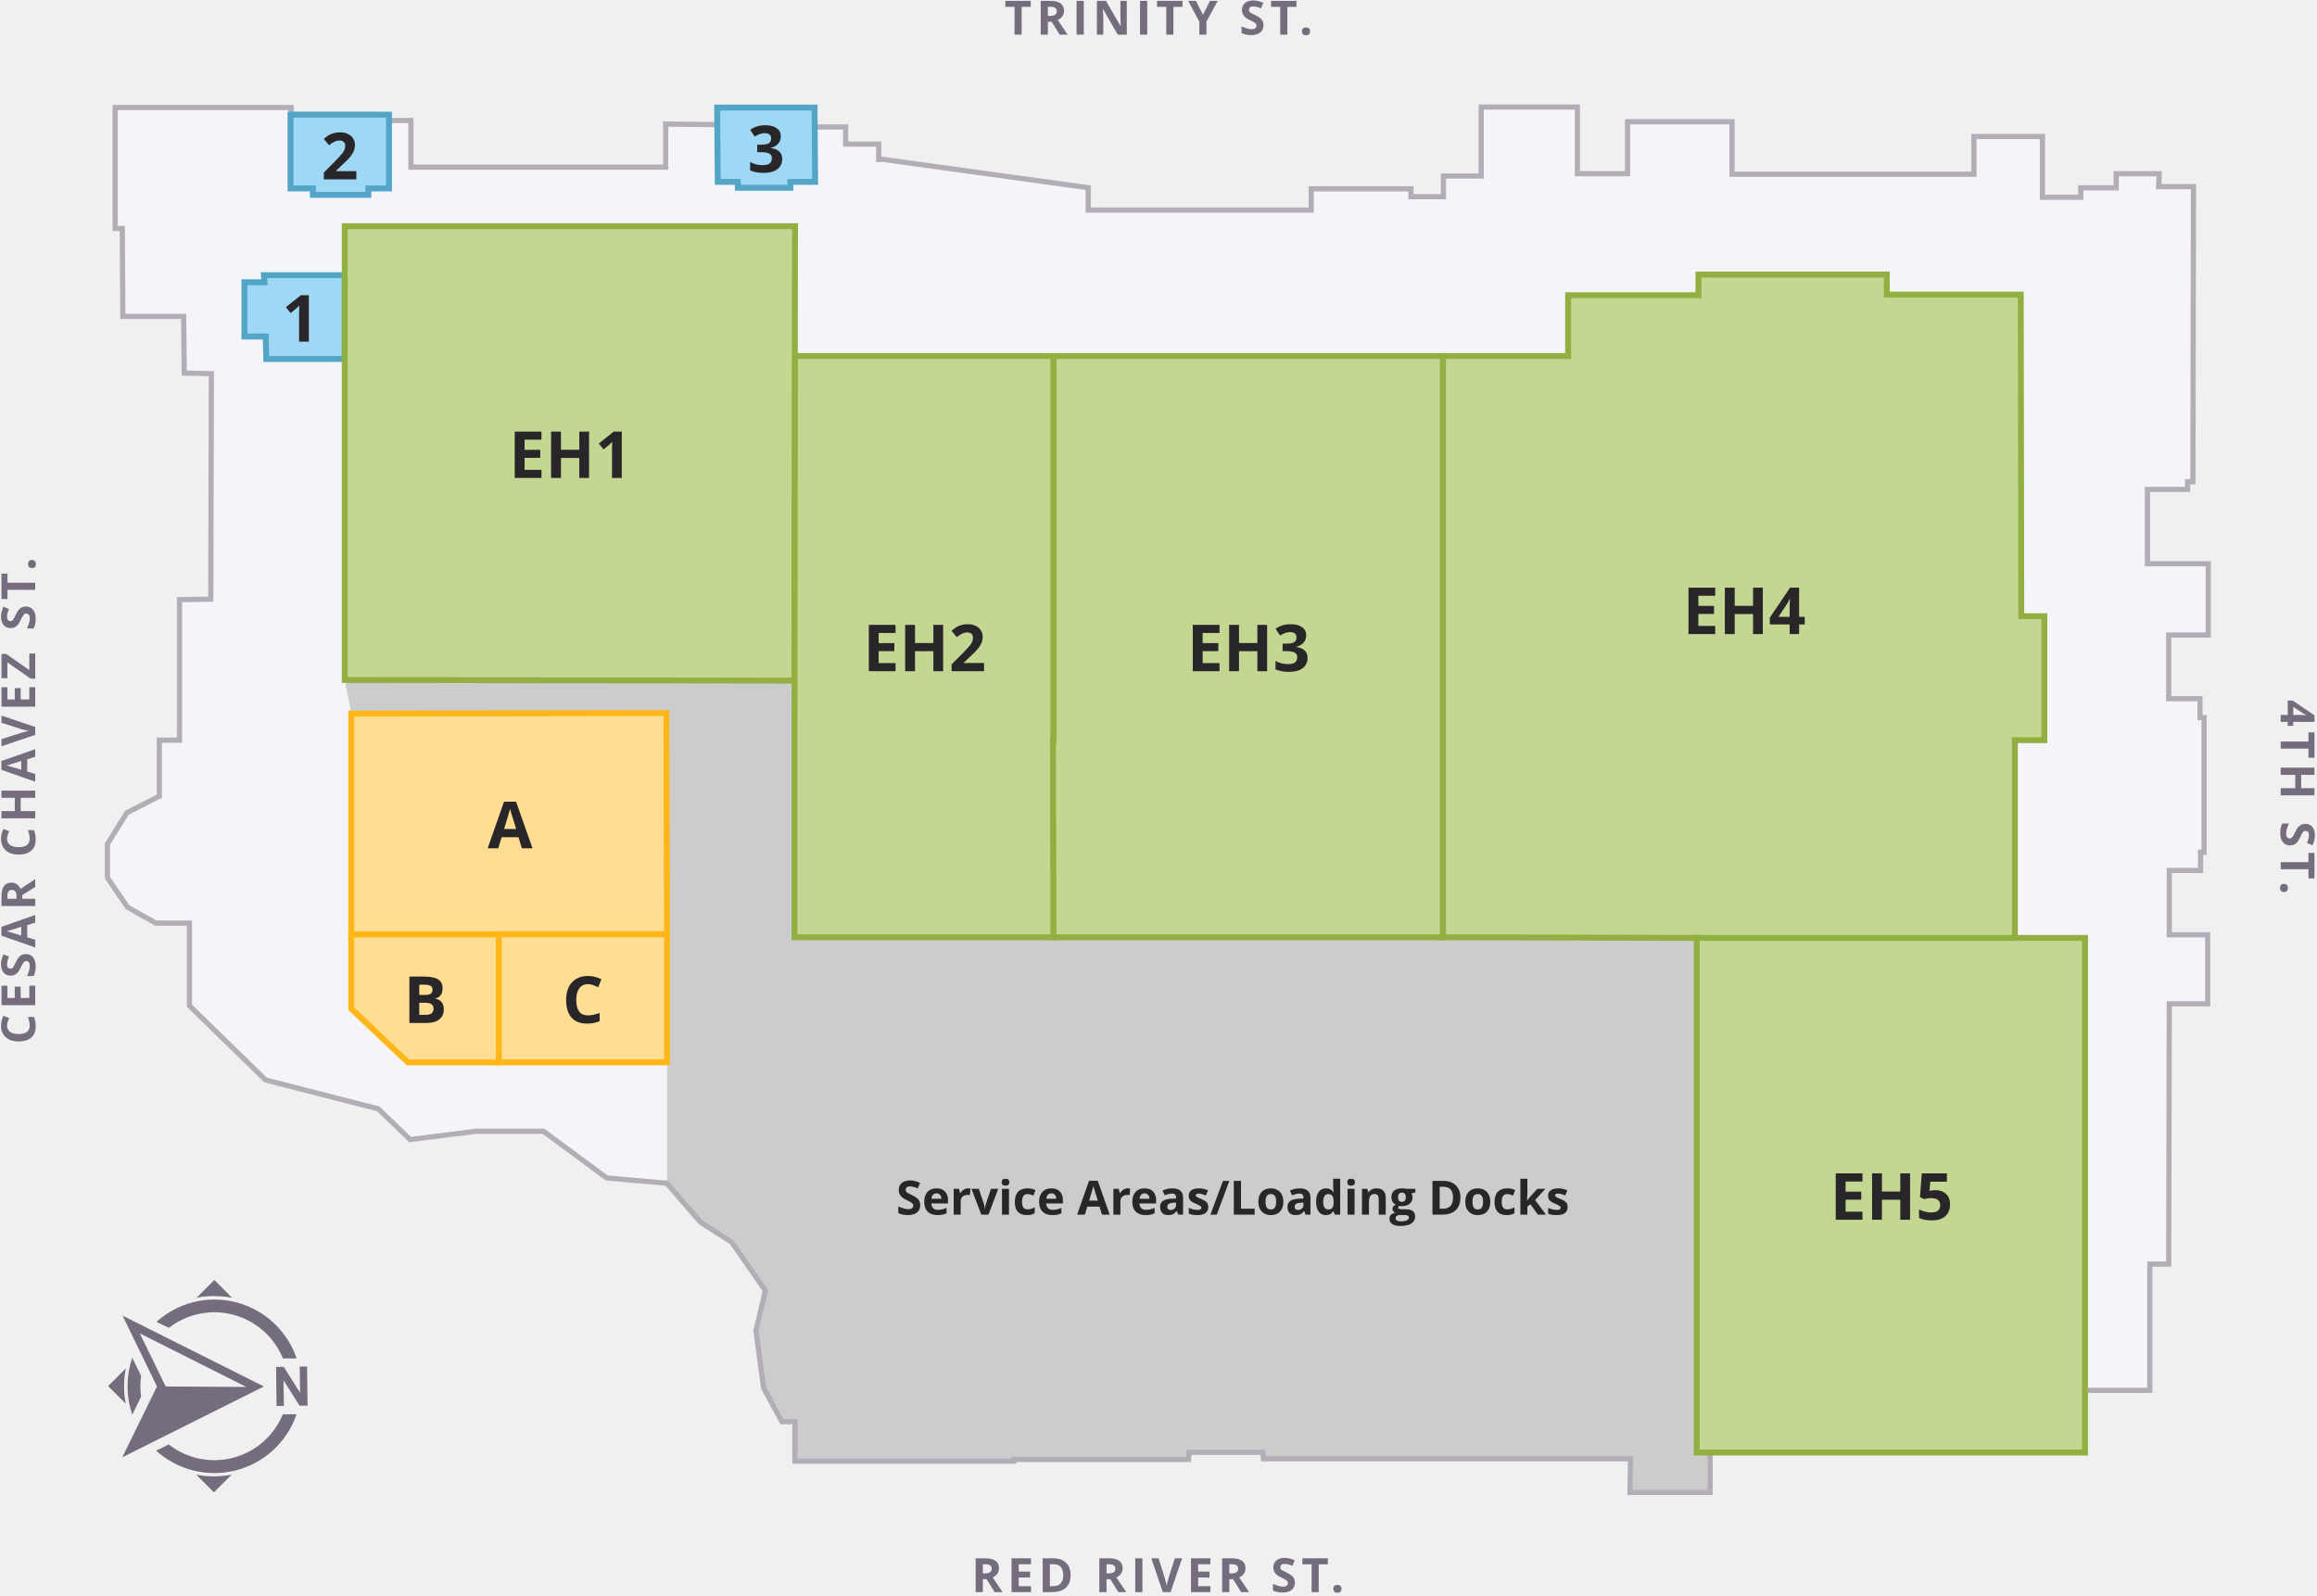
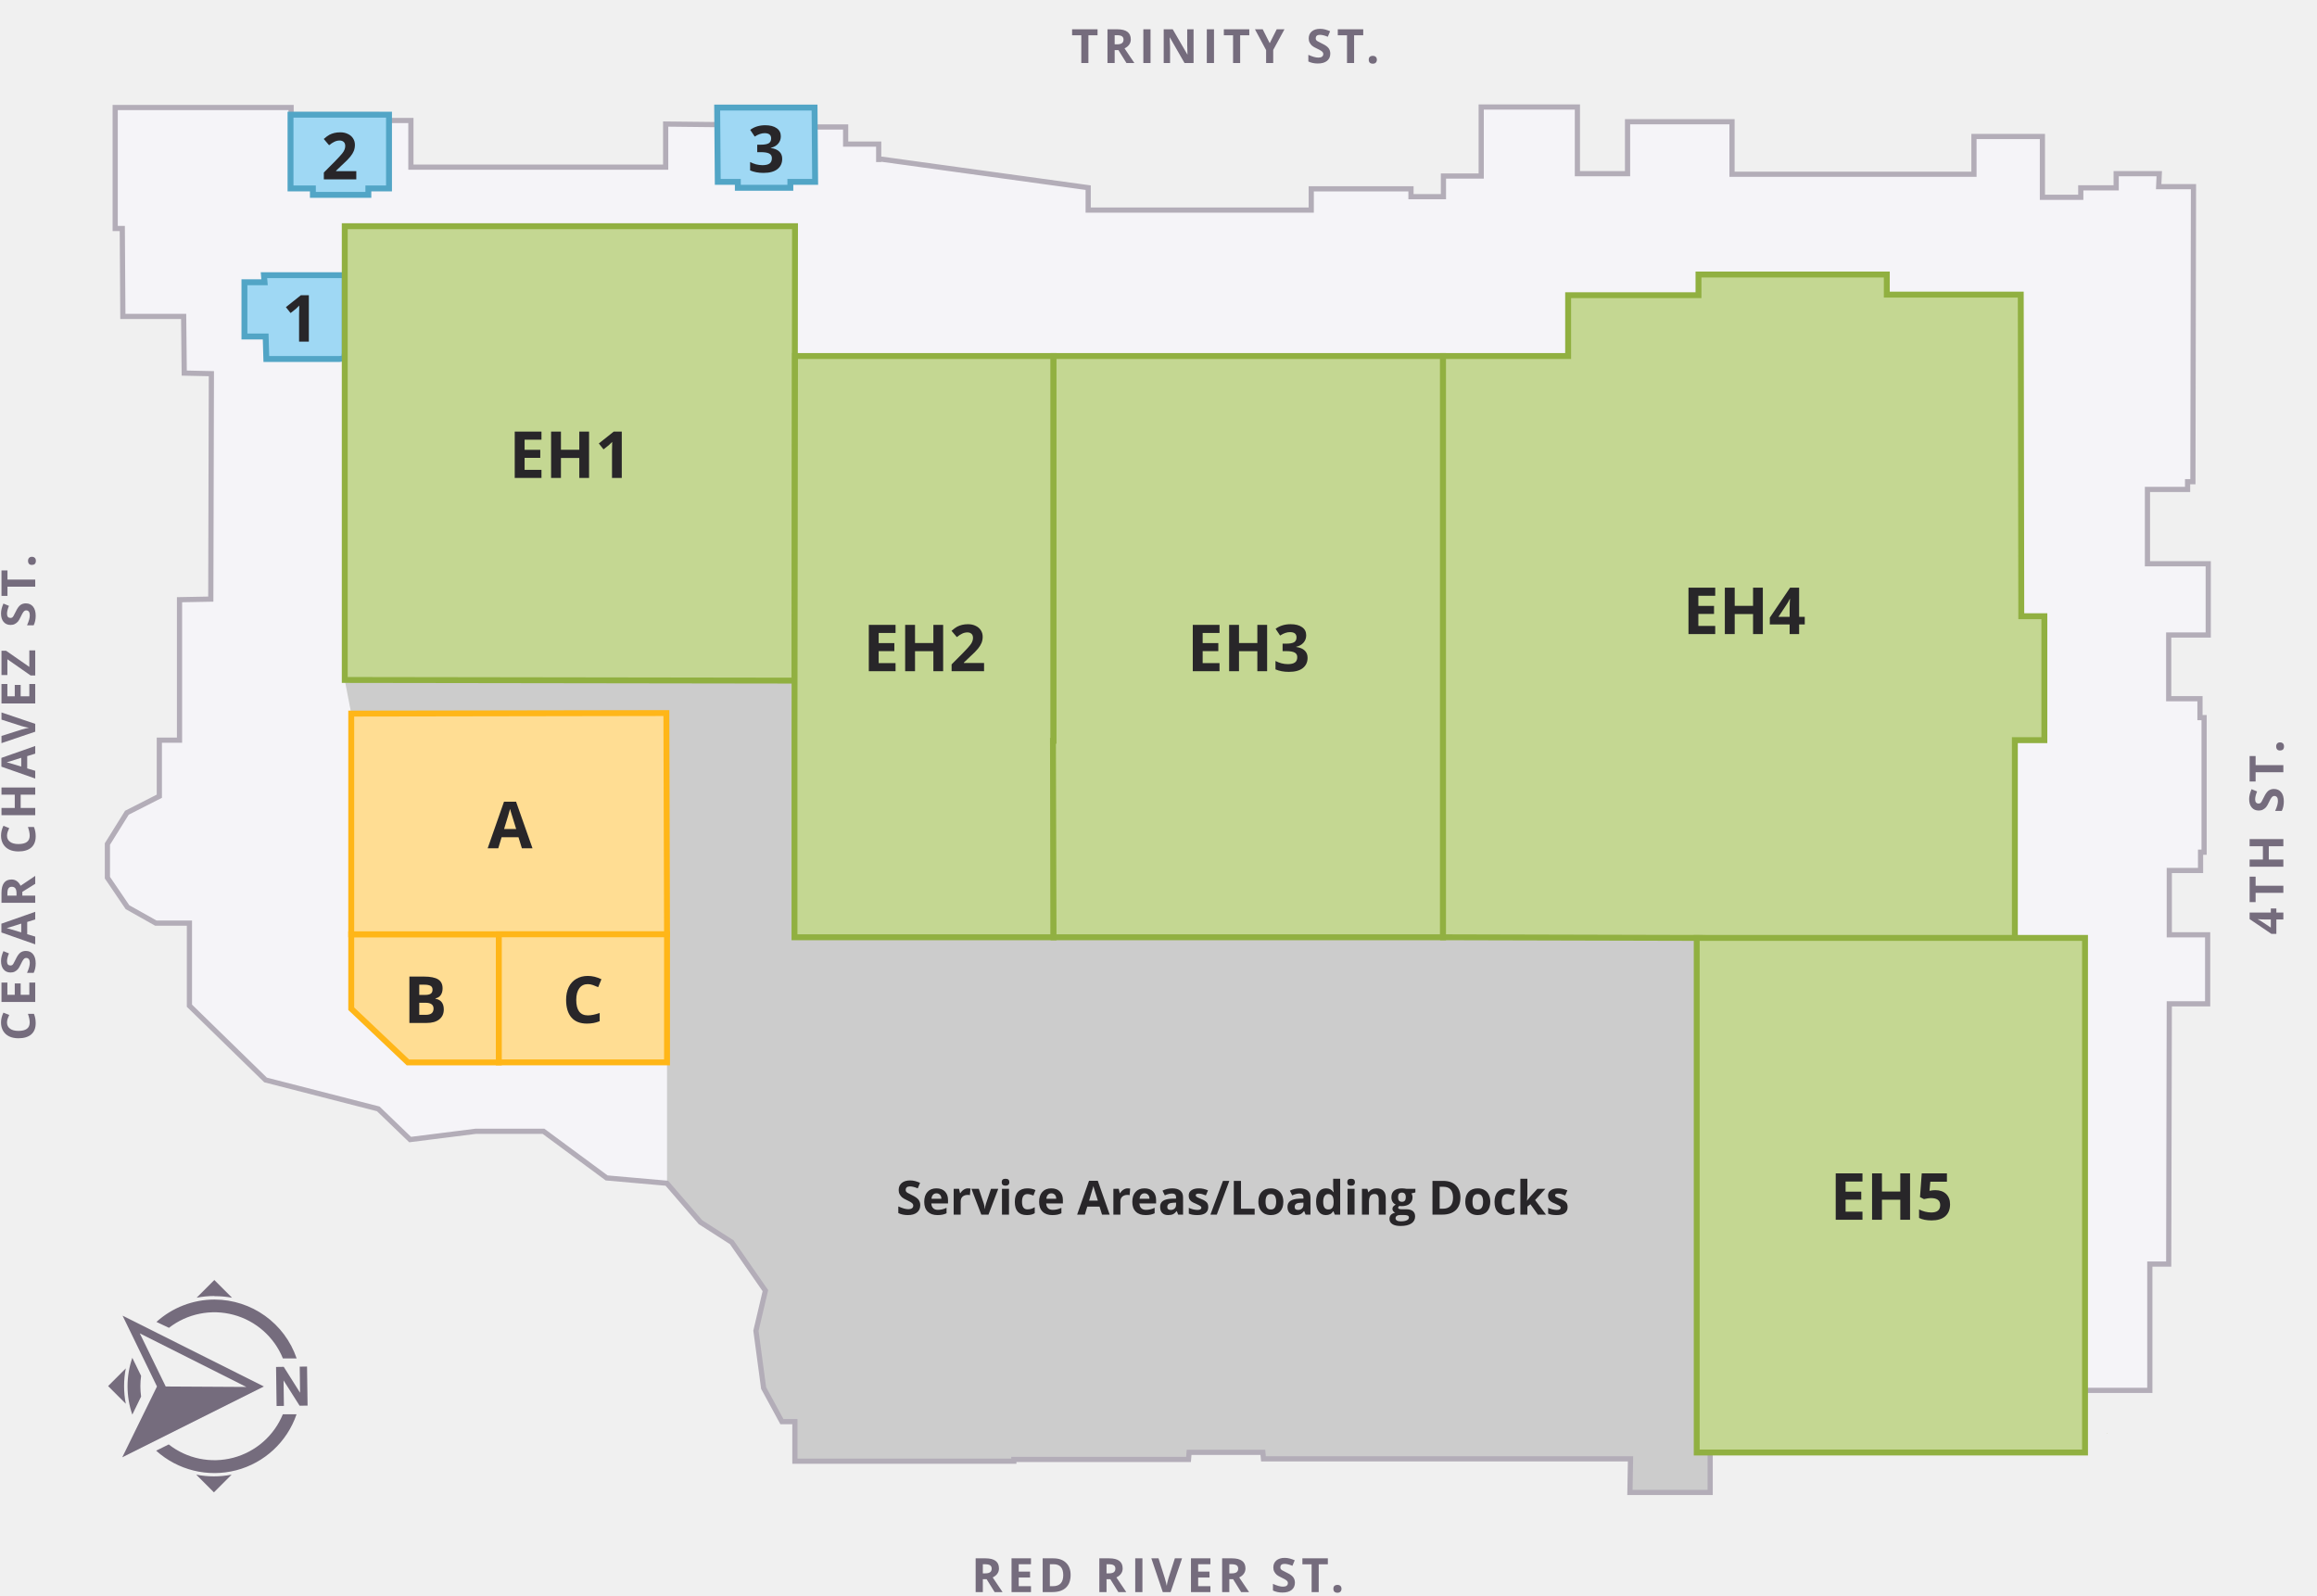
- <svg xmlns="http://www.w3.org/2000/svg" id="Level_1" data-name="Level 1" viewBox="0 0 392.63 270.38">
+ <svg xmlns="http://www.w3.org/2000/svg" id="Level_1" data-name="Level 1" viewBox="0 0 392.63 270.38" style="zoom: 1;">
  <defs>
    <style>.cls-1{fill:#ccc;}.cls-2{fill:#f5f4f8;}.cls-3,.cls-4,.cls-5,.cls-6{fill:none;}.cls-3{stroke:#000;stroke-width:0.22px;}.cls-3,.cls-6,.cls-9{stroke-miterlimit:3.86;}.cls-4{stroke:#fff;stroke-width:0.84px;stroke-dasharray:0.84 0.84;}.cls-5{stroke:#7e702d;stroke-linecap:round;stroke-linejoin:round;stroke-width:0.02px;}.cls-6{stroke:#b3adb8;stroke-linecap:square;stroke-width:0.88px;}.cls-7{fill:#9fd8f4;stroke:#52a5c6;}.cls-7,.cls-8{stroke-miterlimit:10;}.cls-8{fill:#c4d792;stroke:#91b041;}.cls-9{fill:#ffdd93;stroke:#ffb618;}.cls-10,.cls-11,.cls-12{isolation:isolate;font-family:OpenSans-Semibold, Open Sans;font-weight:700;}.cls-10{font-size:11px;}.cls-10,.cls-11{fill:#282629;}.cls-11,.cls-12{font-size:8px;}.cls-12,.cls-13{fill:#756c7d;}.cls-12{letter-spacing:0.1em;}</style>
  </defs>
  <path class="cls-1" d="M35.77,85.29l0,16.23-5.3.1v23.8H27v9.5l-5.5,2.8-3.3,5.3v5.7l3.4,5,4.8,2.7h5.7v14L45,183l19.1,4.9,5.4,5.2,11.1-1.4h11.5l10.7,7.9,10.2.9,5.7,6.6,5.3,3.4,5.7,8.2-1.6,6.8,1.3,9.7,3.1,5.7h2.2v6.7h37.1v-.3h29.6l.1-1.2H214l.1,1.1h62.2l-.1,5.7h13.6V112L35.77,85.29" />
  <polygon class="cls-2" points="49.23 19.82 49.23 18.32 45.52 18.32 41.83 18.32 38.13 18.32 34.42 18.32 30.73 18.32 27.02 18.32 23.32 18.32 19.63 18.32 19.63 20.82 19.63 23.32 19.63 25.82 19.63 28.32 19.63 30.82 19.63 33.33 19.63 35.83 19.63 38.33 21.23 38.33 20.82 53.33 31.13 53.63 31.23 63.23 35.83 63.33 35.73 101.92 30.73 101.92 30.73 104.92 30.73 107.83 30.73 110.83 30.73 113.72 30.73 116.72 30.73 119.63 30.73 122.63 30.73 125.53 30.23 125.53 29.82 125.53 29.32 125.53 28.93 125.53 28.52 125.63 28.02 125.63 27.63 125.63 27.23 125.63 27.13 126.83 27.13 128.03 27.13 129.13 27.13 130.32 27.13 131.53 27.13 132.72 27.13 133.93 27.13 135.13 26.43 135.43 25.73 135.82 25.13 136.13 24.43 136.53 23.82 136.82 23.13 137.22 22.43 137.53 21.82 137.93 21.43 138.53 20.93 139.13 20.52 139.82 20.13 140.43 19.63 141.03 19.23 141.72 18.82 142.32 18.32 142.93 18.32 143.63 18.32 144.43 18.43 145.13 18.43 145.82 18.43 146.53 18.43 147.22 18.43 147.93 18.43 148.72 18.82 149.32 19.23 149.93 19.73 150.53 20.13 151.13 20.52 151.72 21.02 152.32 21.43 152.93 21.82 153.53 22.43 153.82 23.02 154.22 23.63 154.53 24.23 154.82 24.82 155.13 25.43 155.43 26.02 155.82 26.63 156.13 27.32 156.13 28.02 156.13 28.73 156.13 29.43 156.13 30.13 156.13 30.93 156.13 31.63 156.13 32.33 156.13 32.33 157.93 32.33 159.63 32.33 161.43 32.33 163.22 32.33 165.03 32.42 166.72 32.42 168.53 32.42 170.32 34.02 171.93 35.52 173.43 37.13 175.03 38.73 176.53 40.33 178.13 41.92 179.72 43.52 181.22 45.02 182.82 47.42 183.43 49.83 184.03 52.23 184.63 54.63 185.32 57.02 185.93 59.42 186.53 61.83 187.13 64.22 187.72 64.92 188.43 65.63 189.03 66.22 189.72 66.92 190.32 67.63 191.03 68.22 191.63 68.92 192.22 69.63 192.93 70.92 192.72 72.33 192.53 73.63 192.43 75.03 192.22 76.42 192.03 77.72 191.93 79.13 191.72 80.42 191.53 81.92 191.53 83.42 191.53 84.83 191.53 86.33 191.53 87.83 191.53 89.22 191.53 90.72 191.53 92.22 191.53 93.53 192.53 94.92 193.53 96.22 194.53 97.63 195.53 98.92 196.53 100.22 197.53 101.63 198.53 102.92 199.53 113.03 200.53 113.03 180.13 69.22 180.03 59.52 170.93 59.52 120.92 58.42 115.22 58.42 104.22 58.42 38.33 134.82 38.33 134.82 60.42 265.73 60.33 265.73 50.02 287.82 50.02 287.93 46.73 319.52 46.52 319.73 49.92 342.43 49.92 342.52 104.42 346.02 104.63 346.13 125.33 341.43 125.42 341.73 160.03 353.23 160.03 353.43 173.53 353.43 183.13 353.43 192.72 353.43 235.63 364.32 235.63 364.32 214.13 367.43 214.13 367.52 170.22 374.13 169.93 374.13 158.43 367.52 158.43 367.52 147.43 372.82 147.43 372.82 144.32 373.43 144.32 373.23 121.72 372.63 121.63 372.63 118.63 367.73 118.22 367.73 107.83 374.02 107.63 373.93 95.63 363.73 95.63 363.93 82.83 364.73 82.83 365.63 82.83 366.43 82.83 367.32 82.83 368.13 82.83 369.02 82.83 369.82 82.83 370.73 82.83 370.73 82.63 370.73 82.42 370.73 82.33 370.73 82.13 370.73 82.03 370.73 81.83 370.73 81.72 370.73 81.53 370.82 81.53 370.93 81.53 371.02 81.53 371.13 81.53 371.23 81.53 371.32 81.53 371.43 81.53 371.52 81.53 371.52 75.33 371.52 69.03 371.52 62.83 371.52 56.63 371.52 50.33 371.52 44.13 371.52 37.83 371.52 31.63 365.52 31.63 365.93 29.43 358.63 29.43 358.82 31.93 353.13 31.93 352.73 33.42 346.02 33.42 346.02 23.43 334.73 23.23 334.73 29.43 293.43 29.52 293.43 20.63 275.73 20.63 275.82 29.52 267.13 29.52 267.23 18.13 250.93 18.13 251.03 29.93 244.53 29.93 244.53 33.42 239.13 33.42 239.03 32.02 222.13 32.02 222.13 35.63 184.32 35.63 184.03 31.82 174.82 30.52 171.13 30.02 167.43 29.52 163.72 29.02 160.03 28.52 156.32 28.02 152.63 27.52 149.03 27.02 149.03 24.73 143.13 24.43 143.22 21.63 138.13 22.02 121.13 21.23 112.83 21.23 112.72 28.32 69.83 28.32 69.63 20.52 49.23 19.82" />
  <rect class="cls-2" x="44.73" y="57.42" width="3.2" height="3.1" />
  <polygon class="cls-3" points="121.53 18.23 138.03 18.23 138.13 30.82 133.93 30.82 133.93 31.82 125.03 31.82 125.03 30.82 121.63 30.82 121.53 18.23" />
  <polygon class="cls-3" points="49.33 19.43 63.83 19.43 63.83 30.32 60.83 30.32 60.83 31.32 52.63 31.32 52.63 30.32 49.33 30.32 49.33 19.43" />
  <line class="cls-4" x1="134.72" y1="60.63" x2="134.72" y2="114.43" />
  <line class="cls-5" x1="334.73" y1="23.22" x2="345.73" y2="23.22" />
  <path class="cls-6" d="M69.63,28.32v-7.9h-5.8v-1H49.33v-1.2H19.52v20.5h1.2l.1,14.9h10.3l.1,9.6,4.6.1-.1,38.2-5.3.1v23.8H27v9.5l-5.5,2.8-3.3,5.3v5.7l3.4,5,4.8,2.7h5.7v14L45,183l19.1,4.9,5.4,5.2,11.1-1.4h11.5l10.7,7.9,10.2.9,5.7,6.6,5.3,3.4,5.7,8.2-1.6,6.8,1.3,9.7,3.1,5.7h2.2v6.7h37.1v-.3h29.6l.1-1.2H214l.1,1.1h62.2l-.1,5.7h13.6v-17l63.6-.3h10.9v-21.4h3.2l.1-44.1h6.5v-11.7h-6.5v-10.9h5.3v-3.1h.6v-22.8h-.7v-3.2h-5.3v-10.8h6.7V95.53h-10.3V82.93h6.8v-1.3h.9l.1-50h-5.9l.1-2.2h-7.3v2.4h-6v1.6h-6.5V23.13h-11.6v6.4h-41v-8.9h-17.7v8.8h-8.5V18.13H251v11.7h-6.4v3.5h-5.5V32h-16.9v3.6h-37.8v-3.8L149,26.92m-.1.1v-2.6h-5.6m0,0v-2.9h-5.6l.1-3-16-.2v2.8l-9-.1v7.3H69.63" />
  <polygon class="cls-5" points="357.02 242.93 357.13 242.93 357.13 242.93 357.02 242.93" />
  <polygon id="clickable-Meeting_Room_2" data-name="clickable-Meeting Room 2" class="cls-7" points="49.23 19.43 65.92 19.43 65.92 31.93 62.42 31.93 62.42 33.02 53.02 33.02 53.02 31.93 49.23 31.93 49.23 19.43" />
  <polygon id="clickable-Meeting_Room_1" data-name="clickable-Meeting Room 1" class="cls-7" points="41.42 47.83 44.83 47.83 44.73 46.63 57.52 46.63 58.42 46.63 58.42 47.92 58.42 59.83 58.33 60.73 57.52 60.83 45.13 60.83 45.02 57.02 41.42 57.02 41.42 47.83" />
  <polygon id="clickable-Meeting_Room_3" data-name="clickable-Meeting Room 3" class="cls-7" points="121.53 18.23 138.03 18.23 138.13 30.82 133.93 30.82 133.93 31.82 125.03 31.82 125.03 30.82 121.63 30.82 121.53 18.23" />
  <polygon id="clickable-Exhibit_Hall_1" data-name="clickable-Exhibit Hall 1" class="cls-8" points="134.72 38.33 58.42 38.33 58.42 115.22 134.63 115.33 134.72 38.33" />
  <polygon id="clickable-Exhibit_Hall_2" data-name="clickable-Exhibit Hall 2" class="cls-8" points="134.72 60.33 134.63 125.53 134.63 125.53 134.63 158.82 178.53 158.82 178.53 60.33 178.53 60.33 134.72 60.33" />
  <polygon id="clickable-Exhibit_Hall_3" data-name="clickable-Exhibit Hall 3" class="cls-8" points="178.53 60.33 178.53 125.53 178.43 125.53 178.53 158.82 244.53 158.82 244.53 60.33 178.53 60.33" />
  <polygon id="clickable-Exhibit_Hall_4" data-name="clickable-Exhibit Hall 4" class="cls-8" points="287.52 158.93 244.53 158.82 244.53 60.33 265.73 60.33 265.73 50.02 287.82 50.02 287.82 46.52 319.73 46.52 319.73 49.92 342.43 49.92 342.52 104.42 346.43 104.42 346.43 125.42 341.43 125.42 341.43 160.03 287.52 158.93" />
  <rect id="clickable-Exhibit_Hall_5" data-name="clickable-Exhibit Hall 5" class="cls-8" x="287.52" y="158.93" width="65.8" height="87.2" />
  <polygon id="clickable-Ballroom_B" data-name="clickable-Ballroom B" class="cls-9" points="84.53 180.03 69.13 180.03 59.52 170.93 59.52 158.32 84.53 158.32 84.53 180.03" />
  <polygon id="clickable-Ballroom_A" data-name="clickable-Ballroom A" class="cls-9" points="113.03 158.32 59.52 158.32 59.52 120.92 112.92 120.83 113.03 158.32" />
  <rect id="clickable-Ballroom_C" data-name="clickable-Ballroom C" class="cls-9" x="84.53" y="158.32" width="28.5" height="21.7" />
  <text class="cls-10" transform="translate(86.24 80.99)">EH1</text>
  <text class="cls-10" transform="translate(47.79 57.89)">1</text>
  <text class="cls-10" transform="translate(54.44 30.39)">2</text>
  <text class="cls-10" transform="translate(126.69 29.19)">3</text>
  <text class="cls-10" transform="translate(82.64 143.74)">A</text>
  <text class="cls-10" transform="translate(68.39 173.34)">B</text>
  <text class="cls-10" transform="translate(95.29 173.34)">C</text>
  <text class="cls-10" transform="translate(146.24 113.74)">EH2</text>
  <text class="cls-10" transform="translate(201.14 113.74)">EH3</text>
  <text class="cls-10" transform="translate(285.14 107.44)">EH4</text>
  <text class="cls-10" transform="translate(310.09 206.69)">EH5</text>
  <text class="cls-11" transform="translate(151.85 205.82)">Service Areas/Loading Docks</text>
-   <text class="cls-12" transform="translate(170.2 5.87)">TRINITY ST.</text>
+   <text x="37.444px" font-family="Sans Serif" y="4.814px" text-anchor="middle" class="cls-12" font-size="px" transform="translate(170.2 5.87)">TRINITY ST.</text>
  <text class="cls-12" transform="translate(164.61 269.78)">RED RIVER ST.</text>
-   <text class="cls-12" transform="translate(386.48 118.57) rotate(90)">4TH ST.</text>
-   <text class="cls-12" transform="translate(5.97 176.94) rotate(-90)">CESAR CHAVEZ ST.</text>
+   <text y="367.275px" translate="translate" transform="rotate(270 17.11719 -2.539062)" class="cls-12" x="-143.805px">4TH ST.</text>
+   <text y="0px" transform="translate(5.97 176.94) rotate(-90)" class="cls-12" x="0.535px">CESAR CHAVEZ ST.</text>
  <path class="cls-13" d="M36.36,220.21A14.66,14.66,0,0,0,26.51,224L28.63,225a12.54,12.54,0,0,1,19.31,5.19h2.33A14.72,14.72,0,0,0,36.36,220.21ZM23.91,236.65a12.68,12.68,0,0,1,0-3.51l-1.49-3.06a14.78,14.78,0,0,0,0,9.63Zm26.34,3H47.93a12.54,12.54,0,0,1-19.34,5.11l-2.13,1.06a14.72,14.72,0,0,0,23.79-6.16Zm-17,10.23a15.53,15.53,0,0,0,6,0l-3,3Zm3.07-30.27a15.42,15.42,0,0,0-3,.29l3-3,3,3A15.42,15.42,0,0,0,36.36,219.64Zm-15,18.26-3-3,3-3a15.53,15.53,0,0,0,0,6Z" />
  <path class="cls-13" d="M44.72,234.94l-23.95-12,5.83,12-5.88,12Zm-16.64,0-4.39-9,18.05,9.08Z" />
  <polygon class="cls-13" points="46.87 238.25 46.78 231.63 48.08 231.61 50.85 236 50.79 231.58 52.03 231.56 52.12 238.18 50.77 238.2 48.05 233.91 48.11 238.23 46.87 238.25" />
</svg>
